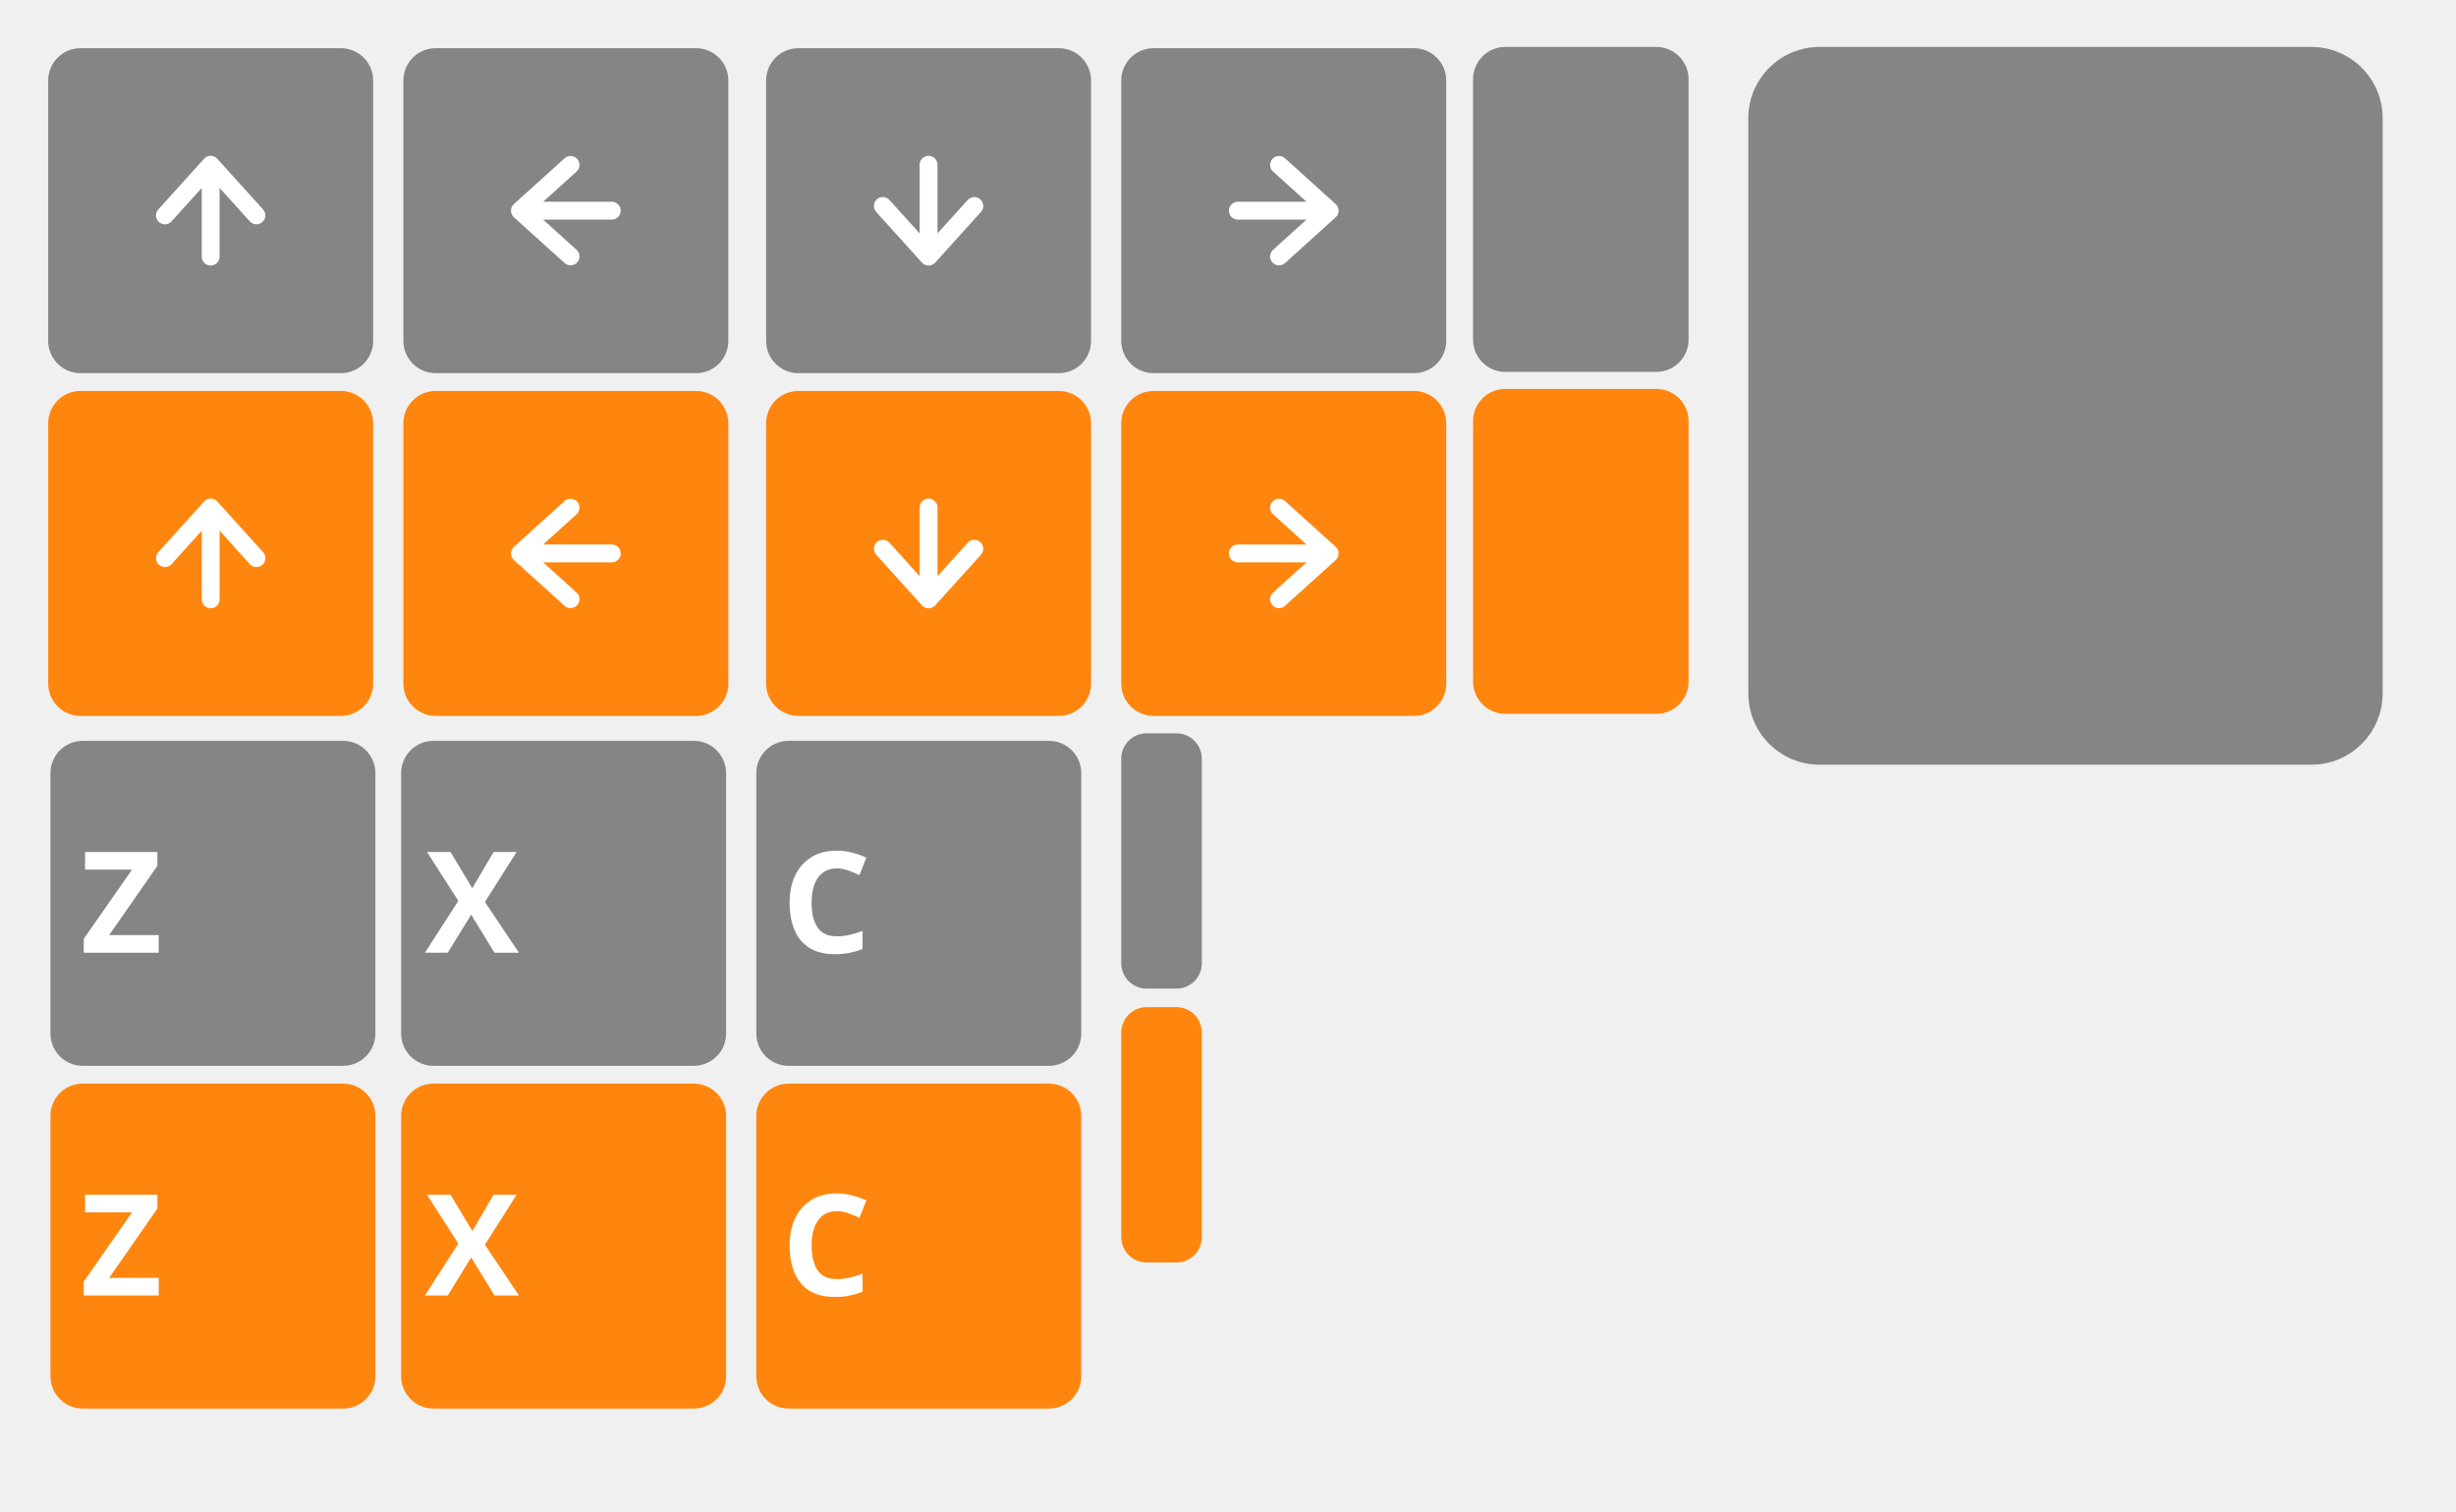
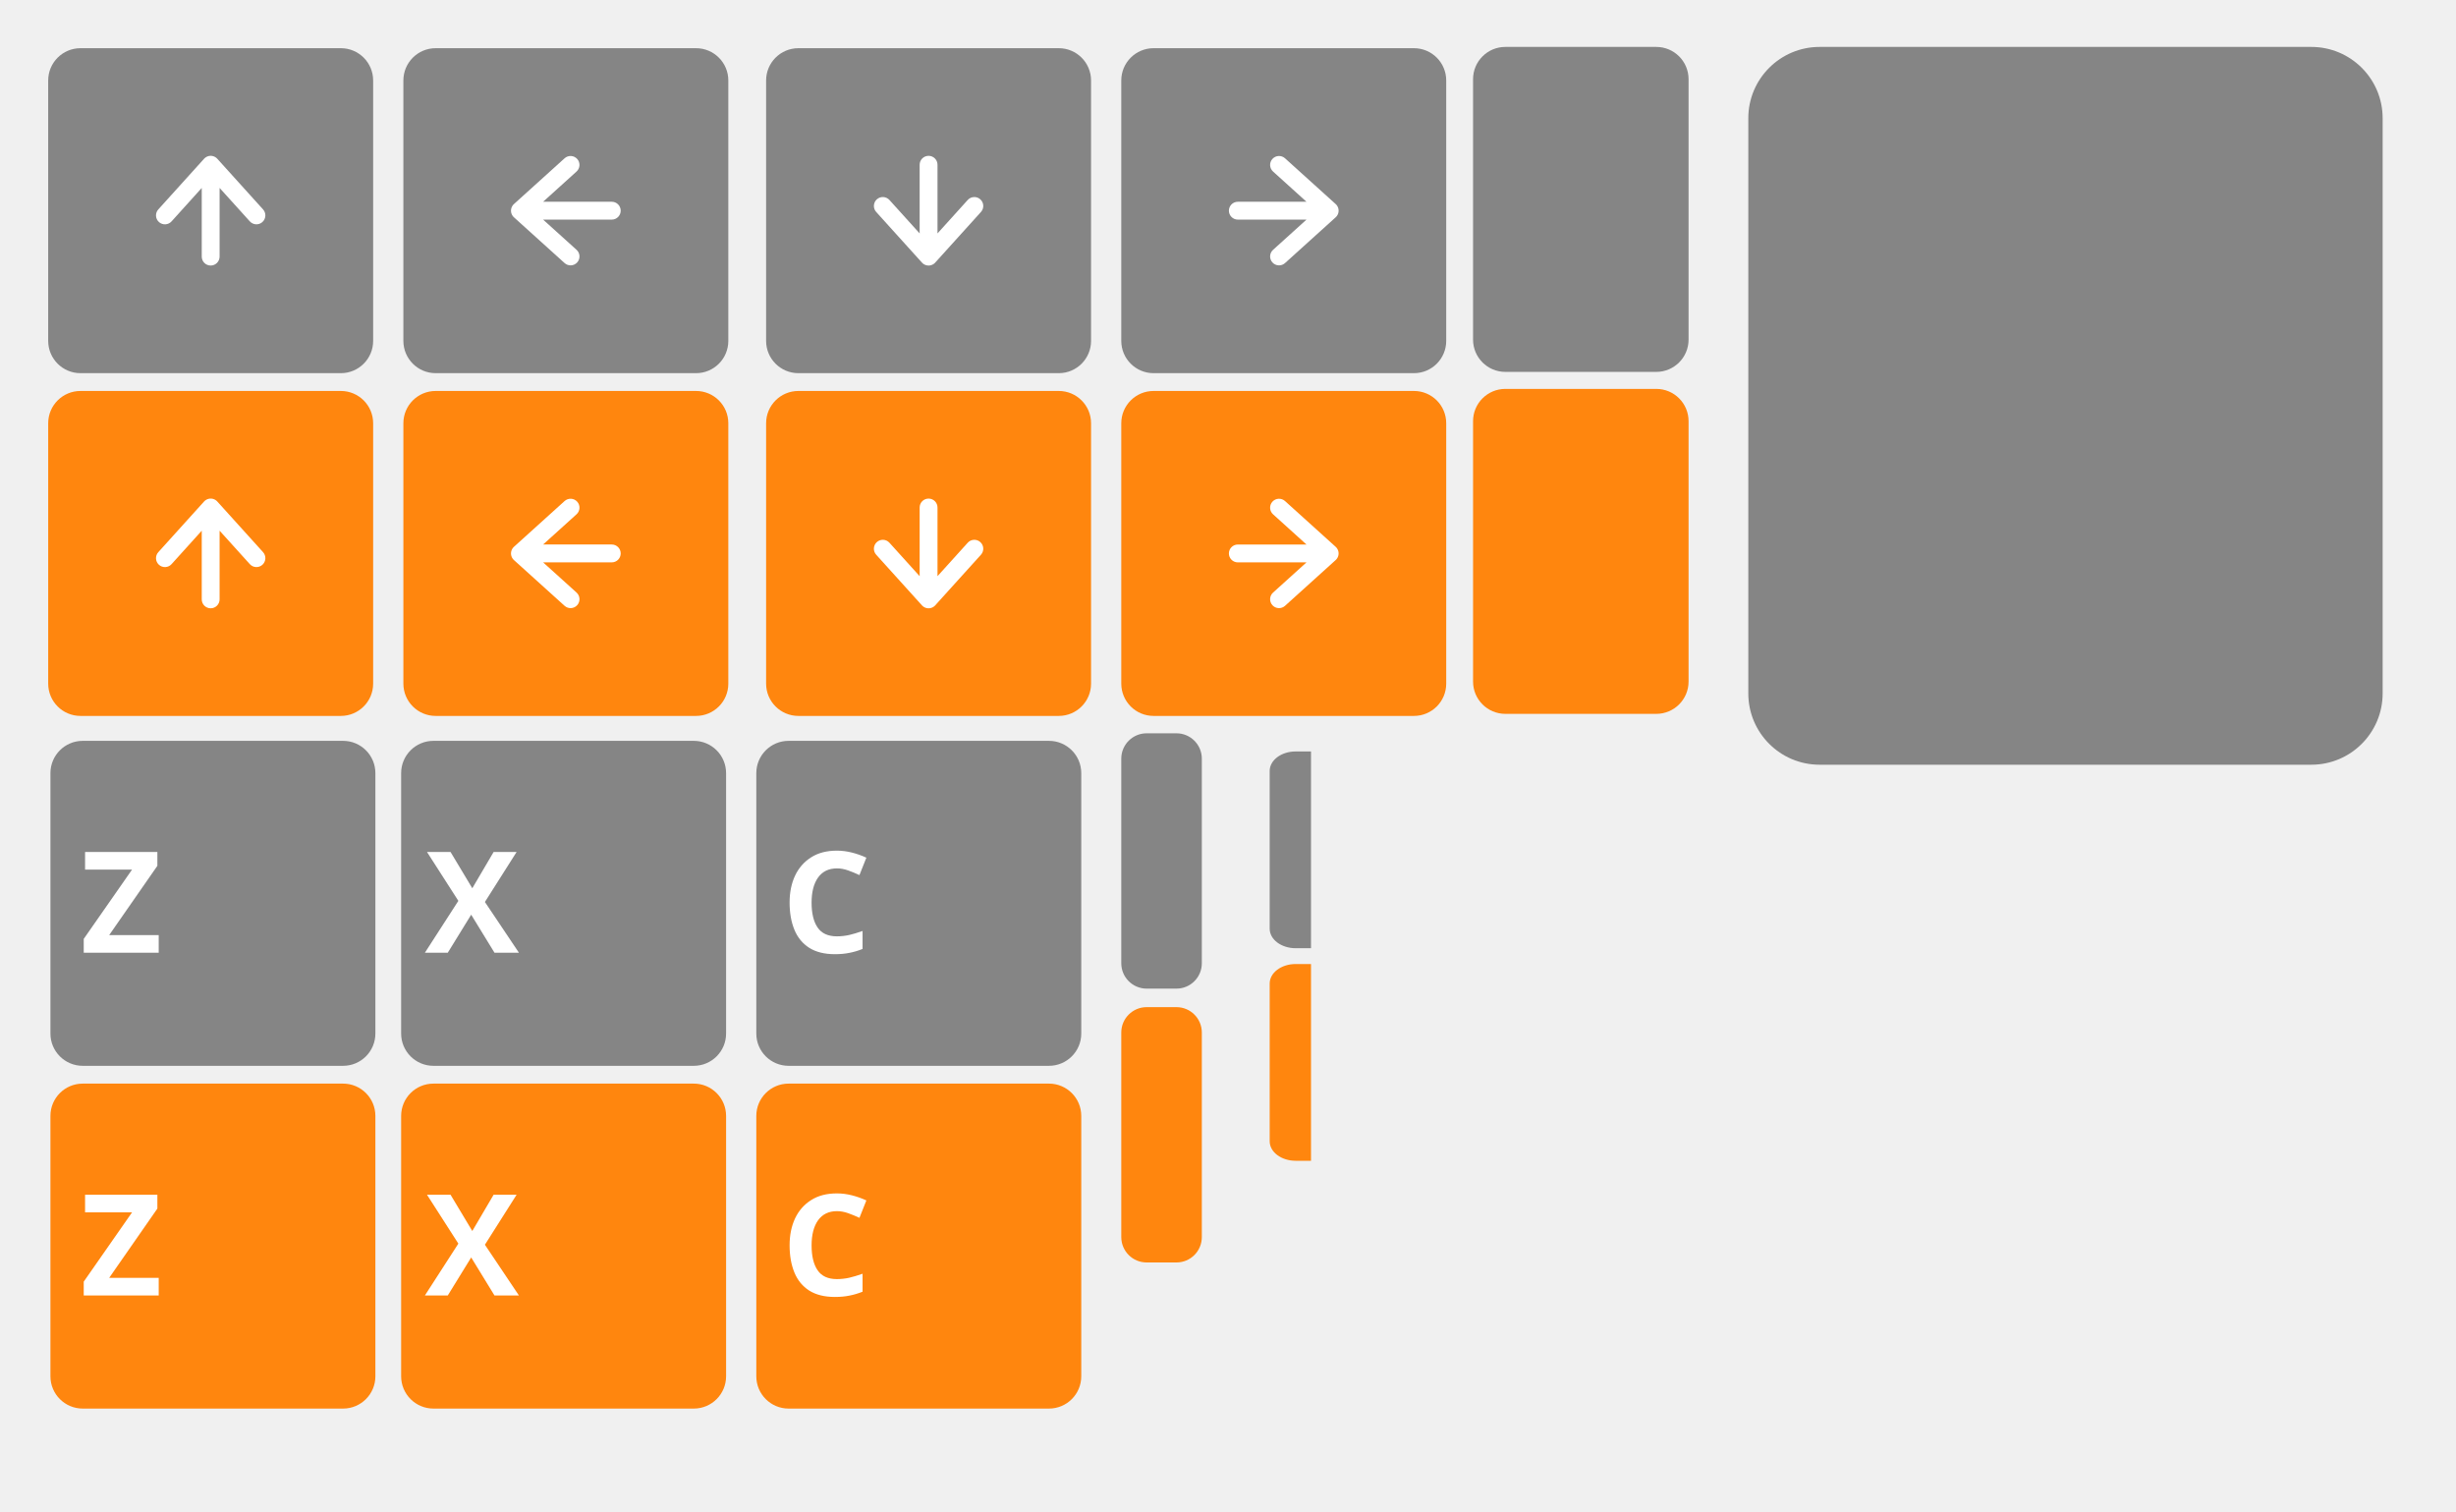
<svg xmlns="http://www.w3.org/2000/svg" width="1300" height="800" viewBox="0 0 343.958 211.667" version="1.1" id="svg1">
  <defs id="defs1" />
  <g id="layer1">
    <rect style="fill:#1a1a1a;fill-opacity:0.5;stroke:none;stroke-width:1.5;stroke-linecap:round;stroke-linejoin:round;stroke-dasharray:none" id="rect1" width="45.508" height="45.508" x="6.75" y="-52.258" ry="4.521" transform="scale(1,-1)" />
    <rect style="fill:#1a1a1a;fill-opacity:0.5;stroke:none;stroke-width:1.5;stroke-linecap:round;stroke-linejoin:round;stroke-dasharray:none" id="rect1-8" width="45.508" height="45.508" x="56.492" y="-52.258" ry="4.521" transform="scale(1,-1)" />
    <rect style="fill:#1a1a1a;fill-opacity:0.5;stroke:none;stroke-width:1.5;stroke-linecap:round;stroke-linejoin:round;stroke-dasharray:none" id="rect1-1" width="45.508" height="45.508" x="107.292" y="-52.258" ry="4.521" transform="scale(1,-1)" />
    <rect style="fill:#1a1a1a;fill-opacity:0.5;stroke:none;stroke-width:1.5;stroke-linecap:round;stroke-linejoin:round;stroke-dasharray:none" id="rect1-8-7" width="45.508" height="45.508" x="157.033" y="-52.258" ry="4.521" transform="scale(1,-1)" />
    <rect style="fill:#ff860e;fill-opacity:1;stroke:none;stroke-width:2;stroke-linecap:round;stroke-linejoin:round;stroke-dasharray:none;stroke-opacity:1" id="rect1-16" width="45.508" height="45.508" x="6.75" y="-100.258" ry="4.521" transform="scale(1,-1)" />
    <rect style="fill:#ff860e;fill-opacity:1;stroke:none;stroke-width:2;stroke-linecap:round;stroke-linejoin:round;stroke-dasharray:none;stroke-opacity:1" id="rect1-8-76" width="45.508" height="45.508" x="56.492" y="-100.258" ry="4.521" transform="scale(1,-1)" />
    <rect style="fill:#ff860e;fill-opacity:1;stroke:none;stroke-width:2;stroke-linecap:round;stroke-linejoin:round;stroke-dasharray:none;stroke-opacity:1" id="rect1-1-9" width="45.508" height="45.508" x="107.292" y="-100.258" ry="4.521" transform="scale(1,-1)" />
    <rect style="fill:#ff860e;fill-opacity:1;stroke:none;stroke-width:2;stroke-linecap:round;stroke-linejoin:round;stroke-dasharray:none;stroke-opacity:1" id="rect1-8-7-9" width="45.508" height="45.508" x="157.033" y="-100.258" ry="4.521" transform="scale(1,-1)" />
    <rect style="fill:#1a1a1a;fill-opacity:0.5;stroke:none;stroke-width:1.5;stroke-linecap:round;stroke-linejoin:round;stroke-dasharray:none" id="rect1-1-4-8" width="30.182" height="45.508" x="206.299" y="-52.079" ry="4.521" transform="scale(1,-1)" />
    <rect style="fill:#ff860e;fill-opacity:1;stroke:none;stroke-width:2;stroke-linecap:round;stroke-linejoin:round;stroke-dasharray:none;stroke-opacity:1" id="rect1-1-4-8-8" width="30.182" height="45.508" x="206.299" y="-99.969" ry="4.521" transform="scale(1,-1)" />
    <rect style="fill:#1a1a1a;fill-opacity:0.5;stroke:none;stroke-width:1.5;stroke-linecap:round;stroke-linejoin:round;stroke-dasharray:none" id="rect1-1-4-8-1" width="11.28" height="35.754" x="157.033" y="-138.446" ry="3.552" transform="scale(1,-1)" />
    <rect style="fill:#ff860e;fill-opacity:1;stroke:none;stroke-width:2;stroke-linecap:round;stroke-linejoin:round;stroke-dasharray:none;stroke-opacity:1" id="rect1-1-4-8-1-2" width="11.28" height="35.754" x="157.033" y="-176.795" ry="3.552" transform="scale(1,-1)" />
    <rect style="fill:#1a1a1a;fill-opacity:0.5;stroke:none;stroke-width:1.5;stroke-linecap:round;stroke-linejoin:round;stroke-dasharray:none" id="rect1-1-4-8-1-2-4-6" width="88.838" height="100.52" x="244.847" y="-107.091" ry="9.987" transform="scale(1,-1)" />
    <rect style="fill:#1a1a1a;fill-opacity:0.5;stroke:none;stroke-width:1.5;stroke-linecap:round;stroke-linejoin:round;stroke-dasharray:none" id="rect1-8-7-1" width="45.508" height="45.508" x="7.063" y="-149.258" ry="4.521" transform="scale(1,-1)" />
    <text xml:space="preserve" style="font-style:normal;font-variant:normal;font-weight:bold;font-stretch:normal;font-size:19.756px;line-height:0.9;font-family:Figtree;-inkscape-font-specification:'Figtree Bold';text-align:center;letter-spacing:0px;writing-mode:lr-tb;direction:ltr;text-anchor:middle;fill:#ffffff;stroke-width:3.422;stroke-linecap:round;stroke-linejoin:round" x="29.817" y="133.419" id="text1-2-6-1">
      <tspan id="tspan1-4-1-5" style="font-style:normal;font-variant:normal;font-weight:bold;font-stretch:normal;font-size:19.756px;font-family:Figtree;-inkscape-font-specification:'Figtree Bold';text-align:center;text-anchor:middle;fill:#ffffff;stroke-width:3.422" x="29.817" y="133.419">Z</tspan>
    </text>
    <rect style="fill:#1a1a1a;fill-opacity:0.5;stroke:none;stroke-width:1.5;stroke-linecap:round;stroke-linejoin:round;stroke-dasharray:none" id="rect1-3" width="45.508" height="45.508" x="56.179" y="-149.258" ry="4.521" transform="scale(1,-1)" />
    <text xml:space="preserve" style="font-style:normal;font-variant:normal;font-weight:bold;font-stretch:normal;font-size:19.756px;line-height:0.9;font-family:Figtree;-inkscape-font-specification:'Figtree Bold';text-align:center;letter-spacing:0px;writing-mode:lr-tb;direction:ltr;text-anchor:middle;fill:#ffffff;stroke-width:3.422;stroke-linecap:round;stroke-linejoin:round" x="78.933" y="133.419" id="text1-3">
      <tspan id="tspan1-41" style="font-style:normal;font-variant:normal;font-weight:bold;font-stretch:normal;font-size:19.756px;font-family:Figtree;-inkscape-font-specification:'Figtree Bold';text-align:center;text-anchor:middle;fill:#ffffff;stroke-width:3.422" x="78.933" y="133.419">X</tspan>
    </text>
    <rect style="fill:#1a1a1a;fill-opacity:0.5;stroke:none;stroke-width:1.5;stroke-linecap:round;stroke-linejoin:round;stroke-dasharray:none" id="rect1-8-1" width="45.508" height="45.508" x="105.92" y="-149.258" ry="4.521" transform="scale(1,-1)" />
    <text xml:space="preserve" style="font-style:normal;font-variant:normal;font-weight:bold;font-stretch:normal;font-size:19.756px;line-height:0.9;font-family:Figtree;-inkscape-font-specification:'Figtree Bold';text-align:center;letter-spacing:0px;writing-mode:lr-tb;direction:ltr;text-anchor:middle;fill:#ffffff;stroke-width:3.422;stroke-linecap:round;stroke-linejoin:round" x="128.576" y="133.419" id="text1-2-3">
      <tspan id="tspan1-4-87" style="font-style:normal;font-variant:normal;font-weight:bold;font-stretch:normal;font-size:19.756px;font-family:Figtree;-inkscape-font-specification:'Figtree Bold';text-align:center;text-anchor:middle;fill:#ffffff;stroke-width:3.422" x="128.576" y="133.419">C</tspan>
    </text>
    <rect style="fill:#ff860e;fill-opacity:1;stroke:none;stroke-width:2;stroke-linecap:round;stroke-linejoin:round;stroke-dasharray:none;stroke-opacity:1" id="rect1-8-7-9-7" width="45.508" height="45.508" x="7.063" y="-197.258" ry="4.521" transform="scale(1,-1)" />
    <text xml:space="preserve" style="font-style:normal;font-variant:normal;font-weight:bold;font-stretch:normal;font-size:19.756px;line-height:0.9;font-family:Figtree;-inkscape-font-specification:'Figtree Bold';text-align:center;letter-spacing:0px;writing-mode:lr-tb;direction:ltr;text-anchor:middle;fill:#ffffff;stroke-width:3.422;stroke-linecap:round;stroke-linejoin:round" x="29.817" y="181.419" id="text1-2-6-5-6">
      <tspan id="tspan1-4-1-4-1" style="font-style:normal;font-variant:normal;font-weight:bold;font-stretch:normal;font-size:19.756px;font-family:Figtree;-inkscape-font-specification:'Figtree Bold';text-align:center;text-anchor:middle;fill:#ffffff;stroke-width:3.422" x="29.817" y="181.419">Z</tspan>
    </text>
    <rect style="fill:#ff860e;fill-opacity:1;stroke:none;stroke-width:2;stroke-linecap:round;stroke-linejoin:round;stroke-dasharray:none;stroke-opacity:1" id="rect1-16-8" width="45.508" height="45.508" x="56.179" y="-197.258" ry="4.521" transform="scale(1,-1)" />
    <text xml:space="preserve" style="font-style:normal;font-variant:normal;font-weight:bold;font-stretch:normal;font-size:19.756px;line-height:0.9;font-family:Figtree;-inkscape-font-specification:'Figtree Bold';text-align:center;letter-spacing:0px;writing-mode:lr-tb;direction:ltr;text-anchor:middle;fill:#ffffff;stroke-width:3.422;stroke-linecap:round;stroke-linejoin:round" x="78.933" y="181.419" id="text1-8-6">
      <tspan id="tspan1-5-5" style="font-style:normal;font-variant:normal;font-weight:bold;font-stretch:normal;font-size:19.756px;font-family:Figtree;-inkscape-font-specification:'Figtree Bold';text-align:center;text-anchor:middle;fill:#ffffff;stroke-width:3.422" x="78.933" y="181.419">X</tspan>
    </text>
    <rect style="fill:#ff860e;fill-opacity:1;stroke:none;stroke-width:2;stroke-linecap:round;stroke-linejoin:round;stroke-dasharray:none;stroke-opacity:1" id="rect1-8-76-0" width="45.508" height="45.508" x="105.92" y="-197.258" ry="4.521" transform="scale(1,-1)" />
    <text xml:space="preserve" style="font-style:normal;font-variant:normal;font-weight:bold;font-stretch:normal;font-size:19.756px;line-height:0.9;font-family:Figtree;-inkscape-font-specification:'Figtree Bold';text-align:center;letter-spacing:0px;writing-mode:lr-tb;direction:ltr;text-anchor:middle;fill:#ffffff;stroke-width:3.422;stroke-linecap:round;stroke-linejoin:round" x="128.576" y="181.419" id="text1-2-1-2">
      <tspan id="tspan1-4-8-8" style="font-style:normal;font-variant:normal;font-weight:bold;font-stretch:normal;font-size:19.756px;font-family:Figtree;-inkscape-font-specification:'Figtree Bold';text-align:center;text-anchor:middle;fill:#ffffff;stroke-width:3.422" x="128.576" y="181.419">C</tspan>
    </text>
    <path id="path1" style="baseline-shift:baseline;display:inline;overflow:visible;opacity:1;vector-effect:none;fill:#ffffff;stroke-linecap:round;stroke-linejoin:round;paint-order:stroke markers fill;enable-background:accumulate;stop-color:#000000;stop-opacity:1" d="m 37.162,30.227 a 1.25,1.25 0 0 0 -0.322,-0.901 l -6.408,-7.092 a 1.25,1.25 0 0 0 -0.035,-0.034 1.25,1.25 0 0 0 -0.02,-0.02 1.25,1.25 0 0 0 -0.035,-0.036 1.25,1.25 0 0 0 -0.013,-0.01 1.25,1.25 0 0 0 -0.044,-0.035 1.25,1.25 0 0 0 -0.038,-0.029 1.25,1.25 0 0 0 -0.047,-0.035 1.25,1.25 0 0 0 -0.063,-0.038 1.25,1.25 0 0 0 -0.011,-0.007 1.25,1.25 0 0 0 -5.16e-4,0 1.25,1.25 0 0 0 -0.069,-0.038 1.25,1.25 0 0 0 -0.067,-0.029 1.25,1.25 0 0 0 -0.008,-0.004 1.25,1.25 0 0 0 -0.003,-0.001 1.25,1.25 0 0 0 -0.071,-0.028 1.25,1.25 0 0 0 -0.071,-0.02 1.25,1.25 0 0 0 -0.014,-0.004 1.25,1.25 0 0 0 -10e-4,-5.16e-4 1.25,1.25 0 0 0 -0.071,-0.018 1.25,1.25 0 0 0 -0.069,-0.01 1.25,1.25 0 0 0 -0.024,-0.003 1.25,1.25 0 0 0 -0.069,-0.009 1.25,1.25 0 0 0 -0.073,-0.001 1.25,1.25 0 0 0 -0.01,-5.16e-4 1.25,1.25 0 0 0 -0.009,5.16e-4 1.25,1.25 0 0 0 -0.074,0.001 1.25,1.25 0 0 0 -0.071,0.009 1.25,1.25 0 0 0 -0.005,5.17e-4 1.25,1.25 0 0 0 -0.014,0.002 1.25,1.25 0 0 0 -0.072,0.01 1.25,1.25 0 0 0 -0.07,0.018 1.25,1.25 0 0 0 -0.005,0.002 1.25,1.25 0 0 0 -0.008,0.002 1.25,1.25 0 0 0 -0.076,0.022 1.25,1.25 0 0 0 -0.068,0.027 1.25,1.25 0 0 0 -0.006,0.003 1.25,1.25 0 0 0 -0.075,0.032 1.25,1.25 0 0 0 -0.069,0.038 1.25,1.25 0 0 0 -0.003,0.002 1.25,1.25 0 0 0 -0.071,0.043 1.25,1.25 0 0 0 -0.055,0.041 1.25,1.25 0 0 0 -0.002,0.002 1.25,1.25 0 0 0 -0.018,0.014 1.25,1.25 0 0 0 -0.054,0.042 1.25,1.25 0 0 0 -0.013,0.01 1.25,1.25 0 0 0 -0.045,0.046 1.25,1.25 0 0 0 -0.044,0.044 1.25,1.25 0 0 0 -0.004,0.004 l -6.404,7.088 a 1.25,1.25 0 0 0 0.089,1.766 1.25,1.25 0 0 0 1.766,-0.09 L 28.254,26.32 v 9.615 a 1.25,1.25 0 0 0 1.25,1.25 1.25,1.25 0 0 0 1.25,-1.25 v -9.616 l 4.232,4.682 a 1.25,1.25 0 0 0 1.765,0.09 1.25,1.25 0 0 0 0.41,-0.865 z" />
    <path id="path1-8" style="baseline-shift:baseline;display:inline;overflow:visible;vector-effect:none;fill:#ffffff;stroke-linecap:round;stroke-linejoin:round;paint-order:stroke markers fill;enable-background:accumulate;stop-color:#000000" d="m 37.162,78.226 a 1.25,1.25 0 0 0 -0.322,-0.901 l -6.408,-7.092 a 1.25,1.25 0 0 0 -0.035,-0.034 1.25,1.25 0 0 0 -0.02,-0.02 1.25,1.25 0 0 0 -0.035,-0.036 1.25,1.25 0 0 0 -0.013,-0.01 1.25,1.25 0 0 0 -0.044,-0.035 1.25,1.25 0 0 0 -0.038,-0.029 1.25,1.25 0 0 0 -0.047,-0.035 1.25,1.25 0 0 0 -0.063,-0.038 1.25,1.25 0 0 0 -0.011,-0.007 1.25,1.25 0 0 0 -5.16e-4,0 1.25,1.25 0 0 0 -0.069,-0.038 1.25,1.25 0 0 0 -0.067,-0.029 1.25,1.25 0 0 0 -0.008,-0.004 1.25,1.25 0 0 0 -0.003,-0.001 1.25,1.25 0 0 0 -0.071,-0.028 1.25,1.25 0 0 0 -0.071,-0.02 1.25,1.25 0 0 0 -0.014,-0.004 1.25,1.25 0 0 0 -10e-4,-5.16e-4 1.25,1.25 0 0 0 -0.071,-0.018 1.25,1.25 0 0 0 -0.069,-0.01 1.25,1.25 0 0 0 -0.024,-0.003 1.25,1.25 0 0 0 -0.069,-0.009 1.25,1.25 0 0 0 -0.073,-10e-4 1.25,1.25 0 0 0 -0.01,-5.16e-4 1.25,1.25 0 0 0 -0.009,5.16e-4 1.25,1.25 0 0 0 -0.074,10e-4 1.25,1.25 0 0 0 -0.071,0.009 1.25,1.25 0 0 0 -0.005,5.17e-4 1.25,1.25 0 0 0 -0.014,0.002 1.25,1.25 0 0 0 -0.072,0.01 1.25,1.25 0 0 0 -0.07,0.018 1.25,1.25 0 0 0 -0.005,0.002 1.25,1.25 0 0 0 -0.008,0.002 1.25,1.25 0 0 0 -0.076,0.022 1.25,1.25 0 0 0 -0.068,0.027 1.25,1.25 0 0 0 -0.006,0.003 1.25,1.25 0 0 0 -0.075,0.032 1.25,1.25 0 0 0 -0.069,0.038 1.25,1.25 0 0 0 -0.003,0.002 1.25,1.25 0 0 0 -0.071,0.043 1.25,1.25 0 0 0 -0.055,0.041 1.25,1.25 0 0 0 -0.002,0.002 1.25,1.25 0 0 0 -0.018,0.014 1.25,1.25 0 0 0 -0.054,0.042 1.25,1.25 0 0 0 -0.013,0.01 1.25,1.25 0 0 0 -0.045,0.046 1.25,1.25 0 0 0 -0.044,0.044 1.25,1.25 0 0 0 -0.004,0.004 l -6.404,7.088 a 1.25,1.25 0 0 0 0.089,1.766 1.25,1.25 0 0 0 1.766,-0.09 L 28.254,74.32 v 9.615 a 1.25,1.25 0 0 0 1.25,1.25 1.25,1.25 0 0 0 1.25,-1.25 v -9.616 l 4.232,4.682 a 1.25,1.25 0 0 0 1.765,0.09 1.25,1.25 0 0 0 0.41,-0.865 z" />
    <path id="path1-7" style="baseline-shift:baseline;display:inline;overflow:visible;vector-effect:none;fill:#ffffff;stroke-linecap:round;stroke-linejoin:round;paint-order:stroke markers fill;enable-background:accumulate;stop-color:#000000" d="m 79.968,21.847 a 1.25,1.25 0 0 0 -0.901,0.322 l -7.092,6.408 a 1.25,1.25 0 0 0 -0.034,0.035 1.25,1.25 0 0 0 -0.02,0.02 1.25,1.25 0 0 0 -0.036,0.035 1.25,1.25 0 0 0 -0.01,0.013 1.25,1.25 0 0 0 -0.035,0.044 1.25,1.25 0 0 0 -0.029,0.038 1.25,1.25 0 0 0 -0.035,0.047 1.25,1.25 0 0 0 -0.038,0.063 1.25,1.25 0 0 0 -0.007,0.011 1.25,1.25 0 0 0 0,5.16e-4 1.25,1.25 0 0 0 -0.038,0.069 1.25,1.25 0 0 0 -0.029,0.067 1.25,1.25 0 0 0 -0.004,0.008 1.25,1.25 0 0 0 -10e-4,0.003 1.25,1.25 0 0 0 -0.028,0.071 1.25,1.25 0 0 0 -0.02,0.071 1.25,1.25 0 0 0 -0.004,0.014 1.25,1.25 0 0 0 -5.16e-4,0.001 1.25,1.25 0 0 0 -0.018,0.071 1.25,1.25 0 0 0 -0.01,0.069 1.25,1.25 0 0 0 -0.003,0.024 1.25,1.25 0 0 0 -0.009,0.069 1.25,1.25 0 0 0 -0.001,0.073 1.25,1.25 0 0 0 -5.16e-4,0.01 1.25,1.25 0 0 0 5.16e-4,0.009 1.25,1.25 0 0 0 0.001,0.074 1.25,1.25 0 0 0 0.009,0.071 1.25,1.25 0 0 0 5.17e-4,0.005 1.25,1.25 0 0 0 0.002,0.014 1.25,1.25 0 0 0 0.01,0.072 1.25,1.25 0 0 0 0.018,0.07 1.25,1.25 0 0 0 0.002,0.005 1.25,1.25 0 0 0 0.002,0.008 1.25,1.25 0 0 0 0.022,0.076 1.25,1.25 0 0 0 0.027,0.068 1.25,1.25 0 0 0 0.003,0.006 1.25,1.25 0 0 0 0.032,0.075 1.25,1.25 0 0 0 0.038,0.069 1.25,1.25 0 0 0 0.002,0.003 1.25,1.25 0 0 0 0.043,0.071 1.25,1.25 0 0 0 0.041,0.055 1.25,1.25 0 0 0 0.002,0.002 1.25,1.25 0 0 0 0.014,0.018 1.25,1.25 0 0 0 0.042,0.054 1.25,1.25 0 0 0 0.01,0.013 1.25,1.25 0 0 0 0.046,0.045 1.25,1.25 0 0 0 0.044,0.044 1.25,1.25 0 0 0 0.004,0.004 l 7.088,6.404 a 1.25,1.25 0 0 0 1.766,-0.089 1.25,1.25 0 0 0 -0.09,-1.766 L 76.062,30.754 h 9.615 a 1.25,1.25 0 0 0 1.25,-1.25 1.25,1.25 0 0 0 -1.25,-1.25 h -9.616 l 4.682,-4.232 a 1.25,1.25 0 0 0 0.09,-1.765 1.25,1.25 0 0 0 -0.865,-0.41 z" />
    <path id="path1-7-5" style="baseline-shift:baseline;display:inline;overflow:visible;vector-effect:none;fill:#ffffff;stroke-linecap:round;stroke-linejoin:round;paint-order:stroke markers fill;enable-background:accumulate;stop-color:#000000" d="m 79.968,69.847 a 1.25,1.25 0 0 0 -0.901,0.322 l -7.092,6.408 a 1.25,1.25 0 0 0 -0.034,0.035 1.25,1.25 0 0 0 -0.02,0.02 1.25,1.25 0 0 0 -0.036,0.035 1.25,1.25 0 0 0 -0.01,0.013 1.25,1.25 0 0 0 -0.035,0.044 1.25,1.25 0 0 0 -0.029,0.038 1.25,1.25 0 0 0 -0.035,0.047 1.25,1.25 0 0 0 -0.038,0.063 1.25,1.25 0 0 0 -0.007,0.011 1.25,1.25 0 0 0 0,5.16e-4 1.25,1.25 0 0 0 -0.038,0.069 1.25,1.25 0 0 0 -0.029,0.067 1.25,1.25 0 0 0 -0.004,0.008 1.25,1.25 0 0 0 -0.001,0.003 1.25,1.25 0 0 0 -0.028,0.071 1.25,1.25 0 0 0 -0.02,0.071 1.25,1.25 0 0 0 -0.004,0.014 1.25,1.25 0 0 0 -5.16e-4,0.001 1.25,1.25 0 0 0 -0.018,0.071 1.25,1.25 0 0 0 -0.01,0.069 1.25,1.25 0 0 0 -0.003,0.024 1.25,1.25 0 0 0 -0.009,0.069 1.25,1.25 0 0 0 -10e-4,0.073 1.25,1.25 0 0 0 -5.16e-4,0.01 1.25,1.25 0 0 0 5.16e-4,0.009 1.25,1.25 0 0 0 10e-4,0.074 1.25,1.25 0 0 0 0.009,0.071 1.25,1.25 0 0 0 5.17e-4,0.005 1.25,1.25 0 0 0 0.002,0.014 1.25,1.25 0 0 0 0.01,0.072 1.25,1.25 0 0 0 0.018,0.07 1.25,1.25 0 0 0 0.002,0.005 1.25,1.25 0 0 0 0.002,0.008 1.25,1.25 0 0 0 0.022,0.076 1.25,1.25 0 0 0 0.027,0.068 1.25,1.25 0 0 0 0.003,0.006 1.25,1.25 0 0 0 0.032,0.075 1.25,1.25 0 0 0 0.038,0.069 1.25,1.25 0 0 0 0.002,0.003 1.25,1.25 0 0 0 0.043,0.071 1.25,1.25 0 0 0 0.041,0.055 1.25,1.25 0 0 0 0.002,0.002 1.25,1.25 0 0 0 0.014,0.018 1.25,1.25 0 0 0 0.042,0.054 1.25,1.25 0 0 0 0.01,0.013 1.25,1.25 0 0 0 0.046,0.045 1.25,1.25 0 0 0 0.044,0.044 1.25,1.25 0 0 0 0.004,0.004 l 7.088,6.404 a 1.25,1.25 0 0 0 1.766,-0.089 1.25,1.25 0 0 0 -0.09,-1.766 l -4.681,-4.231 h 9.615 a 1.25,1.25 0 0 0 1.25,-1.25 1.25,1.25 0 0 0 -1.25,-1.25 h -9.616 l 4.682,-4.232 a 1.25,1.25 0 0 0 0.09,-1.765 1.25,1.25 0 0 0 -0.865,-0.41 z" />
    <path id="path1-7-3" style="baseline-shift:baseline;display:inline;overflow:visible;vector-effect:none;fill:#ffffff;stroke-linecap:round;stroke-linejoin:round;paint-order:stroke markers fill;enable-background:accumulate;stop-color:#000000" d="m 122.388,28.782 a 1.25,1.25 0 0 0 0.322,0.901 l 6.408,7.092 a 1.25,1.25 0 0 0 0.035,0.034 1.25,1.25 0 0 0 0.02,0.02 1.25,1.25 0 0 0 0.035,0.036 1.25,1.25 0 0 0 0.013,0.01 1.25,1.25 0 0 0 0.044,0.035 1.25,1.25 0 0 0 0.038,0.029 1.25,1.25 0 0 0 0.047,0.035 1.25,1.25 0 0 0 0.063,0.038 1.25,1.25 0 0 0 0.011,0.007 1.25,1.25 0 0 0 5.2e-4,0 1.25,1.25 0 0 0 0.069,0.038 1.25,1.25 0 0 0 0.067,0.029 1.25,1.25 0 0 0 0.008,0.004 1.25,1.25 0 0 0 0.003,0.001 1.25,1.25 0 0 0 0.071,0.028 1.25,1.25 0 0 0 0.071,0.02 1.25,1.25 0 0 0 0.015,0.004 1.25,1.25 0 0 0 0.001,5.16e-4 1.25,1.25 0 0 0 0.071,0.018 1.25,1.25 0 0 0 0.069,0.01 1.25,1.25 0 0 0 0.024,0.003 1.25,1.25 0 0 0 0.069,0.009 1.25,1.25 0 0 0 0.073,10e-4 1.25,1.25 0 0 0 0.01,5.16e-4 1.25,1.25 0 0 0 0.009,-5.16e-4 1.25,1.25 0 0 0 0.074,-10e-4 1.25,1.25 0 0 0 0.071,-0.009 1.25,1.25 0 0 0 0.005,-5.17e-4 1.25,1.25 0 0 0 0.015,-0.002 1.25,1.25 0 0 0 0.072,-0.01 1.25,1.25 0 0 0 0.07,-0.018 1.25,1.25 0 0 0 0.005,-0.002 1.25,1.25 0 0 0 0.008,-0.002 1.25,1.25 0 0 0 0.076,-0.022 1.25,1.25 0 0 0 0.068,-0.027 1.25,1.25 0 0 0 0.006,-0.003 1.25,1.25 0 0 0 0.075,-0.032 1.25,1.25 0 0 0 0.069,-0.038 1.25,1.25 0 0 0 0.003,-0.002 1.25,1.25 0 0 0 0.071,-0.043 1.25,1.25 0 0 0 0.055,-0.041 1.25,1.25 0 0 0 0.002,-0.002 1.25,1.25 0 0 0 0.018,-0.014 1.25,1.25 0 0 0 0.054,-0.042 1.25,1.25 0 0 0 0.013,-0.01 1.25,1.25 0 0 0 0.045,-0.046 1.25,1.25 0 0 0 0.044,-0.044 1.25,1.25 0 0 0 0.004,-0.004 l 6.404,-7.088 a 1.25,1.25 0 0 0 -0.089,-1.766 1.25,1.25 0 0 0 -1.766,0.09 l -4.231,4.681 v -9.615 a 1.25,1.25 0 0 0 -1.25,-1.25 1.25,1.25 0 0 0 -1.25,1.25 v 9.616 l -4.232,-4.682 a 1.25,1.25 0 0 0 -1.765,-0.09 1.25,1.25 0 0 0 -0.41,0.865 z" />
    <path id="path1-7-3-3" style="baseline-shift:baseline;display:inline;overflow:visible;vector-effect:none;fill:#ffffff;stroke-linecap:round;stroke-linejoin:round;paint-order:stroke markers fill;enable-background:accumulate;stop-color:#000000" d="m 122.388,76.782 a 1.25,1.25 0 0 0 0.322,0.901 l 6.408,7.092 a 1.25,1.25 0 0 0 0.035,0.034 1.25,1.25 0 0 0 0.02,0.02 1.25,1.25 0 0 0 0.035,0.036 1.25,1.25 0 0 0 0.013,0.01 1.25,1.25 0 0 0 0.044,0.035 1.25,1.25 0 0 0 0.038,0.029 1.25,1.25 0 0 0 0.047,0.035 1.25,1.25 0 0 0 0.063,0.038 1.25,1.25 0 0 0 0.011,0.007 1.25,1.25 0 0 0 5.2e-4,0 1.25,1.25 0 0 0 0.069,0.038 1.25,1.25 0 0 0 0.067,0.029 1.25,1.25 0 0 0 0.008,0.004 1.25,1.25 0 0 0 0.003,10e-4 1.25,1.25 0 0 0 0.071,0.028 1.25,1.25 0 0 0 0.071,0.02 1.25,1.25 0 0 0 0.015,0.004 1.25,1.25 0 0 0 0.001,5.16e-4 1.25,1.25 0 0 0 0.071,0.018 1.25,1.25 0 0 0 0.069,0.01 1.25,1.25 0 0 0 0.024,0.003 1.25,1.25 0 0 0 0.069,0.009 1.25,1.25 0 0 0 0.073,0.001 1.25,1.25 0 0 0 0.01,5.16e-4 1.25,1.25 0 0 0 0.009,-5.16e-4 1.25,1.25 0 0 0 0.074,-0.001 1.25,1.25 0 0 0 0.071,-0.009 1.25,1.25 0 0 0 0.005,-5.17e-4 1.25,1.25 0 0 0 0.015,-0.002 1.25,1.25 0 0 0 0.072,-0.01 1.25,1.25 0 0 0 0.07,-0.018 1.25,1.25 0 0 0 0.005,-0.002 1.25,1.25 0 0 0 0.008,-0.002 1.25,1.25 0 0 0 0.076,-0.022 1.25,1.25 0 0 0 0.068,-0.027 1.25,1.25 0 0 0 0.006,-0.003 1.25,1.25 0 0 0 0.075,-0.032 1.25,1.25 0 0 0 0.069,-0.038 1.25,1.25 0 0 0 0.003,-0.002 1.25,1.25 0 0 0 0.071,-0.043 1.25,1.25 0 0 0 0.055,-0.041 1.25,1.25 0 0 0 0.002,-0.002 1.25,1.25 0 0 0 0.018,-0.014 1.25,1.25 0 0 0 0.054,-0.042 1.25,1.25 0 0 0 0.013,-0.01 1.25,1.25 0 0 0 0.045,-0.046 1.25,1.25 0 0 0 0.044,-0.044 1.25,1.25 0 0 0 0.004,-0.004 l 6.404,-7.088 a 1.25,1.25 0 0 0 -0.089,-1.766 1.25,1.25 0 0 0 -1.766,0.09 l -4.231,4.681 v -9.615 a 1.25,1.25 0 0 0 -1.25,-1.25 1.25,1.25 0 0 0 -1.25,1.25 v 9.616 l -4.232,-4.682 a 1.25,1.25 0 0 0 -1.765,-0.09 1.25,1.25 0 0 0 -0.41,0.865 z" />
    <path id="path1-7-3-8" style="baseline-shift:baseline;display:inline;overflow:visible;vector-effect:none;fill:#ffffff;stroke-linecap:round;stroke-linejoin:round;paint-order:stroke markers fill;enable-background:accumulate;stop-color:#000000" d="m 179.065,37.162 a 1.25,1.25 0 0 0 0.901,-0.322 l 7.092,-6.408 a 1.25,1.25 0 0 0 0.034,-0.035 1.25,1.25 0 0 0 0.02,-0.02 1.25,1.25 0 0 0 0.036,-0.035 1.25,1.25 0 0 0 0.01,-0.013 1.25,1.25 0 0 0 0.035,-0.044 1.25,1.25 0 0 0 0.029,-0.038 1.25,1.25 0 0 0 0.035,-0.047 1.25,1.25 0 0 0 0.038,-0.063 1.25,1.25 0 0 0 0.007,-0.011 1.25,1.25 0 0 0 0,-5.2e-4 1.25,1.25 0 0 0 0.038,-0.069 1.25,1.25 0 0 0 0.029,-0.067 1.25,1.25 0 0 0 0.004,-0.008 1.25,1.25 0 0 0 0.001,-0.003 1.25,1.25 0 0 0 0.028,-0.071 1.25,1.25 0 0 0 0.02,-0.071 1.25,1.25 0 0 0 0.004,-0.015 1.25,1.25 0 0 0 5.2e-4,-10e-4 1.25,1.25 0 0 0 0.018,-0.071 1.25,1.25 0 0 0 0.01,-0.069 1.25,1.25 0 0 0 0.003,-0.024 1.25,1.25 0 0 0 0.009,-0.069 1.25,1.25 0 0 0 0.001,-0.073 1.25,1.25 0 0 0 5.2e-4,-0.01 1.25,1.25 0 0 0 -5.2e-4,-0.009 1.25,1.25 0 0 0 -0.001,-0.074 1.25,1.25 0 0 0 -0.009,-0.071 1.25,1.25 0 0 0 -5.2e-4,-0.005 1.25,1.25 0 0 0 -0.002,-0.015 1.25,1.25 0 0 0 -0.01,-0.072 1.25,1.25 0 0 0 -0.018,-0.07 1.25,1.25 0 0 0 -0.001,-0.005 1.25,1.25 0 0 0 -0.002,-0.008 1.25,1.25 0 0 0 -0.022,-0.076 1.25,1.25 0 0 0 -0.027,-0.068 1.25,1.25 0 0 0 -0.003,-0.006 1.25,1.25 0 0 0 -0.032,-0.075 1.25,1.25 0 0 0 -0.038,-0.069 1.25,1.25 0 0 0 -0.002,-0.003 1.25,1.25 0 0 0 -0.043,-0.071 1.25,1.25 0 0 0 -0.041,-0.055 1.25,1.25 0 0 0 -0.002,-0.002 1.25,1.25 0 0 0 -0.014,-0.018 1.25,1.25 0 0 0 -0.042,-0.054 1.25,1.25 0 0 0 -0.01,-0.013 1.25,1.25 0 0 0 -0.046,-0.045 1.25,1.25 0 0 0 -0.044,-0.044 1.25,1.25 0 0 0 -0.004,-0.004 l -7.088,-6.404 a 1.25,1.25 0 0 0 -1.766,0.089 1.25,1.25 0 0 0 0.09,1.766 l 4.681,4.231 h -9.615 a 1.25,1.25 0 0 0 -1.25,1.25 1.25,1.25 0 0 0 1.25,1.25 h 9.616 l -4.682,4.232 a 1.25,1.25 0 0 0 -0.09,1.765 1.25,1.25 0 0 0 0.865,0.41 z" />
    <path id="path1-7-3-8-3" style="baseline-shift:baseline;display:inline;overflow:visible;vector-effect:none;fill:#ffffff;stroke-linecap:round;stroke-linejoin:round;paint-order:stroke markers fill;enable-background:accumulate;stop-color:#000000" d="m 179.064,85.162 a 1.25,1.25 0 0 0 0.901,-0.322 l 7.092,-6.408 a 1.25,1.25 0 0 0 0.034,-0.035 1.25,1.25 0 0 0 0.02,-0.02 1.25,1.25 0 0 0 0.036,-0.035 1.25,1.25 0 0 0 0.01,-0.013 1.25,1.25 0 0 0 0.035,-0.044 1.25,1.25 0 0 0 0.029,-0.038 1.25,1.25 0 0 0 0.035,-0.047 1.25,1.25 0 0 0 0.038,-0.063 1.25,1.25 0 0 0 0.007,-0.011 1.25,1.25 0 0 0 0,-5.2e-4 1.25,1.25 0 0 0 0.038,-0.069 1.25,1.25 0 0 0 0.029,-0.067 1.25,1.25 0 0 0 0.004,-0.008 1.25,1.25 0 0 0 0.001,-0.003 1.25,1.25 0 0 0 0.028,-0.071 1.25,1.25 0 0 0 0.02,-0.071 1.25,1.25 0 0 0 0.004,-0.015 1.25,1.25 0 0 0 5.2e-4,-0.001 1.25,1.25 0 0 0 0.018,-0.071 1.25,1.25 0 0 0 0.01,-0.069 1.25,1.25 0 0 0 0.003,-0.024 1.25,1.25 0 0 0 0.009,-0.069 1.25,1.25 0 0 0 10e-4,-0.073 1.25,1.25 0 0 0 5.2e-4,-0.01 1.25,1.25 0 0 0 -5.2e-4,-0.009 1.25,1.25 0 0 0 -10e-4,-0.074 1.25,1.25 0 0 0 -0.009,-0.071 1.25,1.25 0 0 0 -5.2e-4,-0.005 1.25,1.25 0 0 0 -0.002,-0.015 1.25,1.25 0 0 0 -0.01,-0.072 1.25,1.25 0 0 0 -0.018,-0.07 1.25,1.25 0 0 0 -0.001,-0.005 1.25,1.25 0 0 0 -0.002,-0.008 1.25,1.25 0 0 0 -0.022,-0.076 1.25,1.25 0 0 0 -0.027,-0.068 1.25,1.25 0 0 0 -0.003,-0.006 1.25,1.25 0 0 0 -0.032,-0.075 1.25,1.25 0 0 0 -0.038,-0.069 1.25,1.25 0 0 0 -0.002,-0.003 1.25,1.25 0 0 0 -0.043,-0.071 1.25,1.25 0 0 0 -0.041,-0.055 1.25,1.25 0 0 0 -0.002,-0.002 1.25,1.25 0 0 0 -0.014,-0.018 1.25,1.25 0 0 0 -0.042,-0.054 1.25,1.25 0 0 0 -0.01,-0.013 1.25,1.25 0 0 0 -0.046,-0.045 1.25,1.25 0 0 0 -0.044,-0.044 1.25,1.25 0 0 0 -0.004,-0.004 l -7.088,-6.404 a 1.25,1.25 0 0 0 -1.766,0.089 1.25,1.25 0 0 0 0.09,1.766 l 4.681,4.231 h -9.615 a 1.25,1.25 0 0 0 -1.25,1.25 1.25,1.25 0 0 0 1.25,1.25 h 9.616 l -4.682,4.232 a 1.25,1.25 0 0 0 -0.09,1.765 1.25,1.25 0 0 0 0.865,0.41 z" />
+     <path id="rect1-1-4-8-1-1" style="fill:#ff860e;fill-opacity:1;stroke:none;stroke-width:2;stroke-linecap:round;stroke-linejoin:round;stroke-dasharray:none" d="m 181.462,162.556 c -2.02,0 -3.646,-1.221 -3.646,-2.738 v -22.079 c 0,-1.517 1.626,-2.737 3.646,-2.737 h 2.143 v 27.554 z" />
+     <path id="rect1-1-4-8-1-1-2" style="fill:#1a1a1a;fill-opacity:0.5;stroke:none;stroke-width:1.334;stroke-linecap:round;stroke-linejoin:round;stroke-dasharray:none" d="m 181.462,132.789 c -2.02,0 -3.646,-1.221 -3.646,-2.738 V 107.972 c 0,-1.517 1.626,-2.738 3.646,-2.738 h 2.143 v 27.554 z" />
  </g>
</svg>
